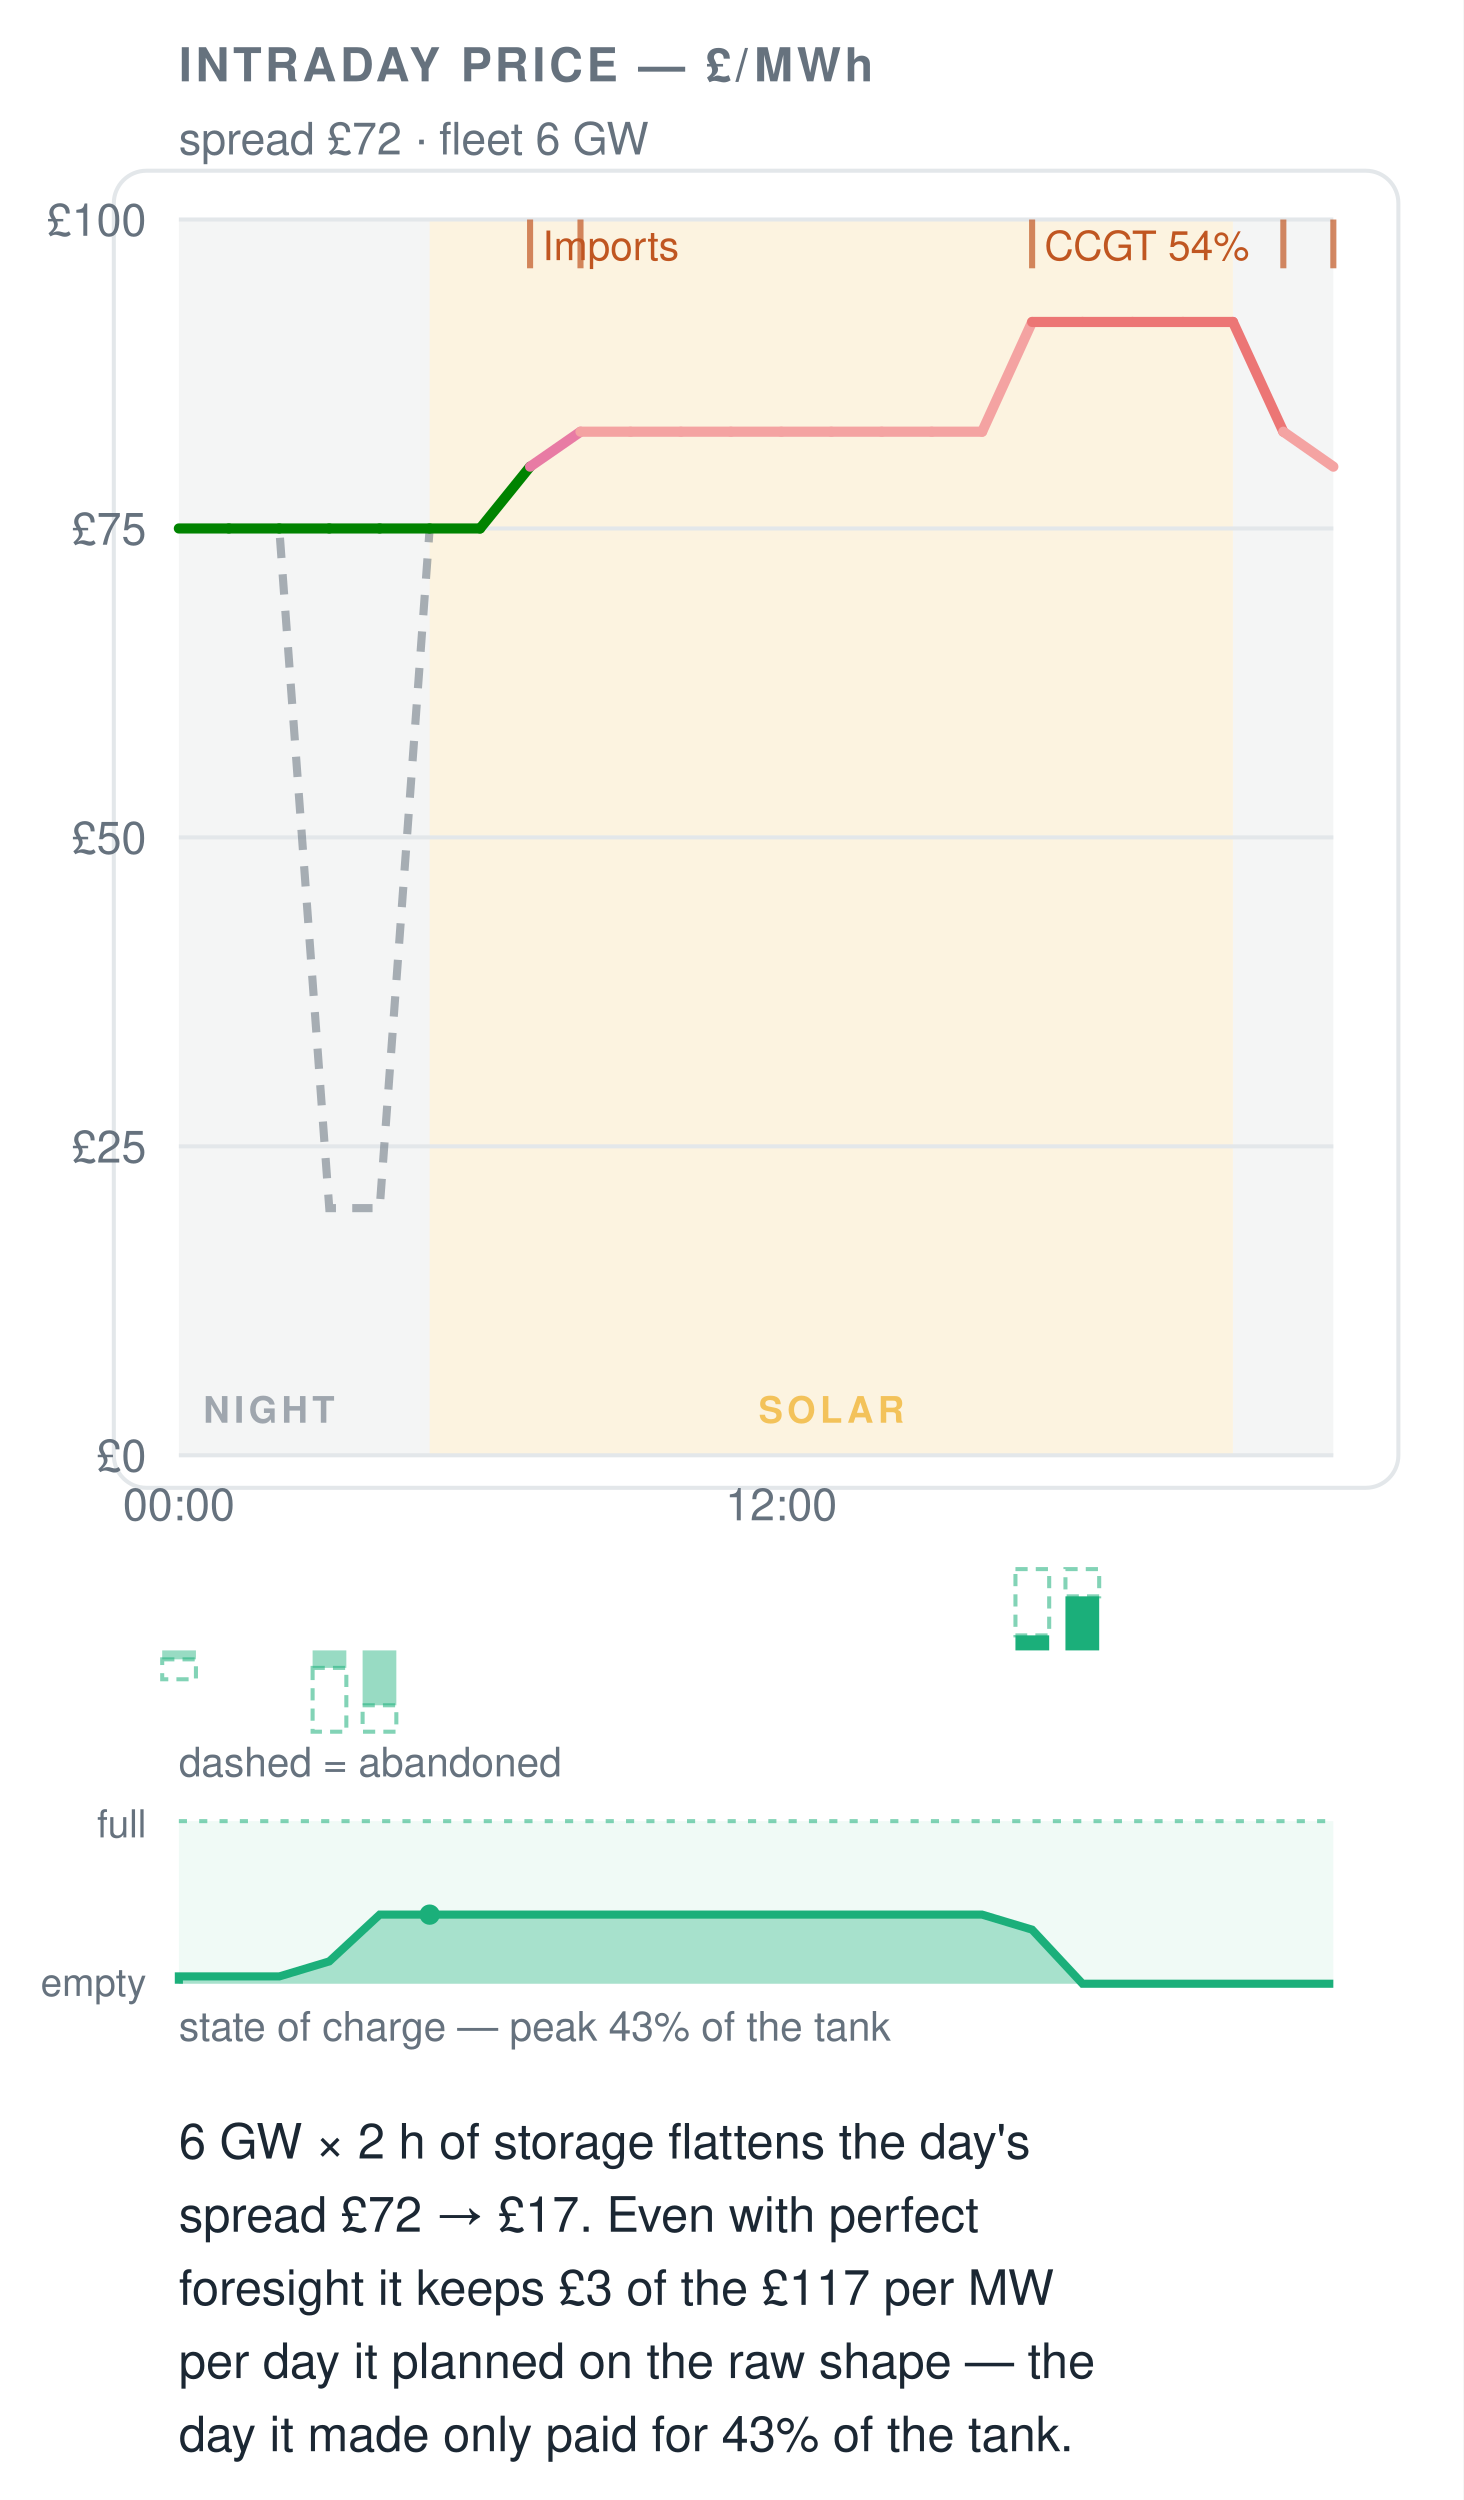
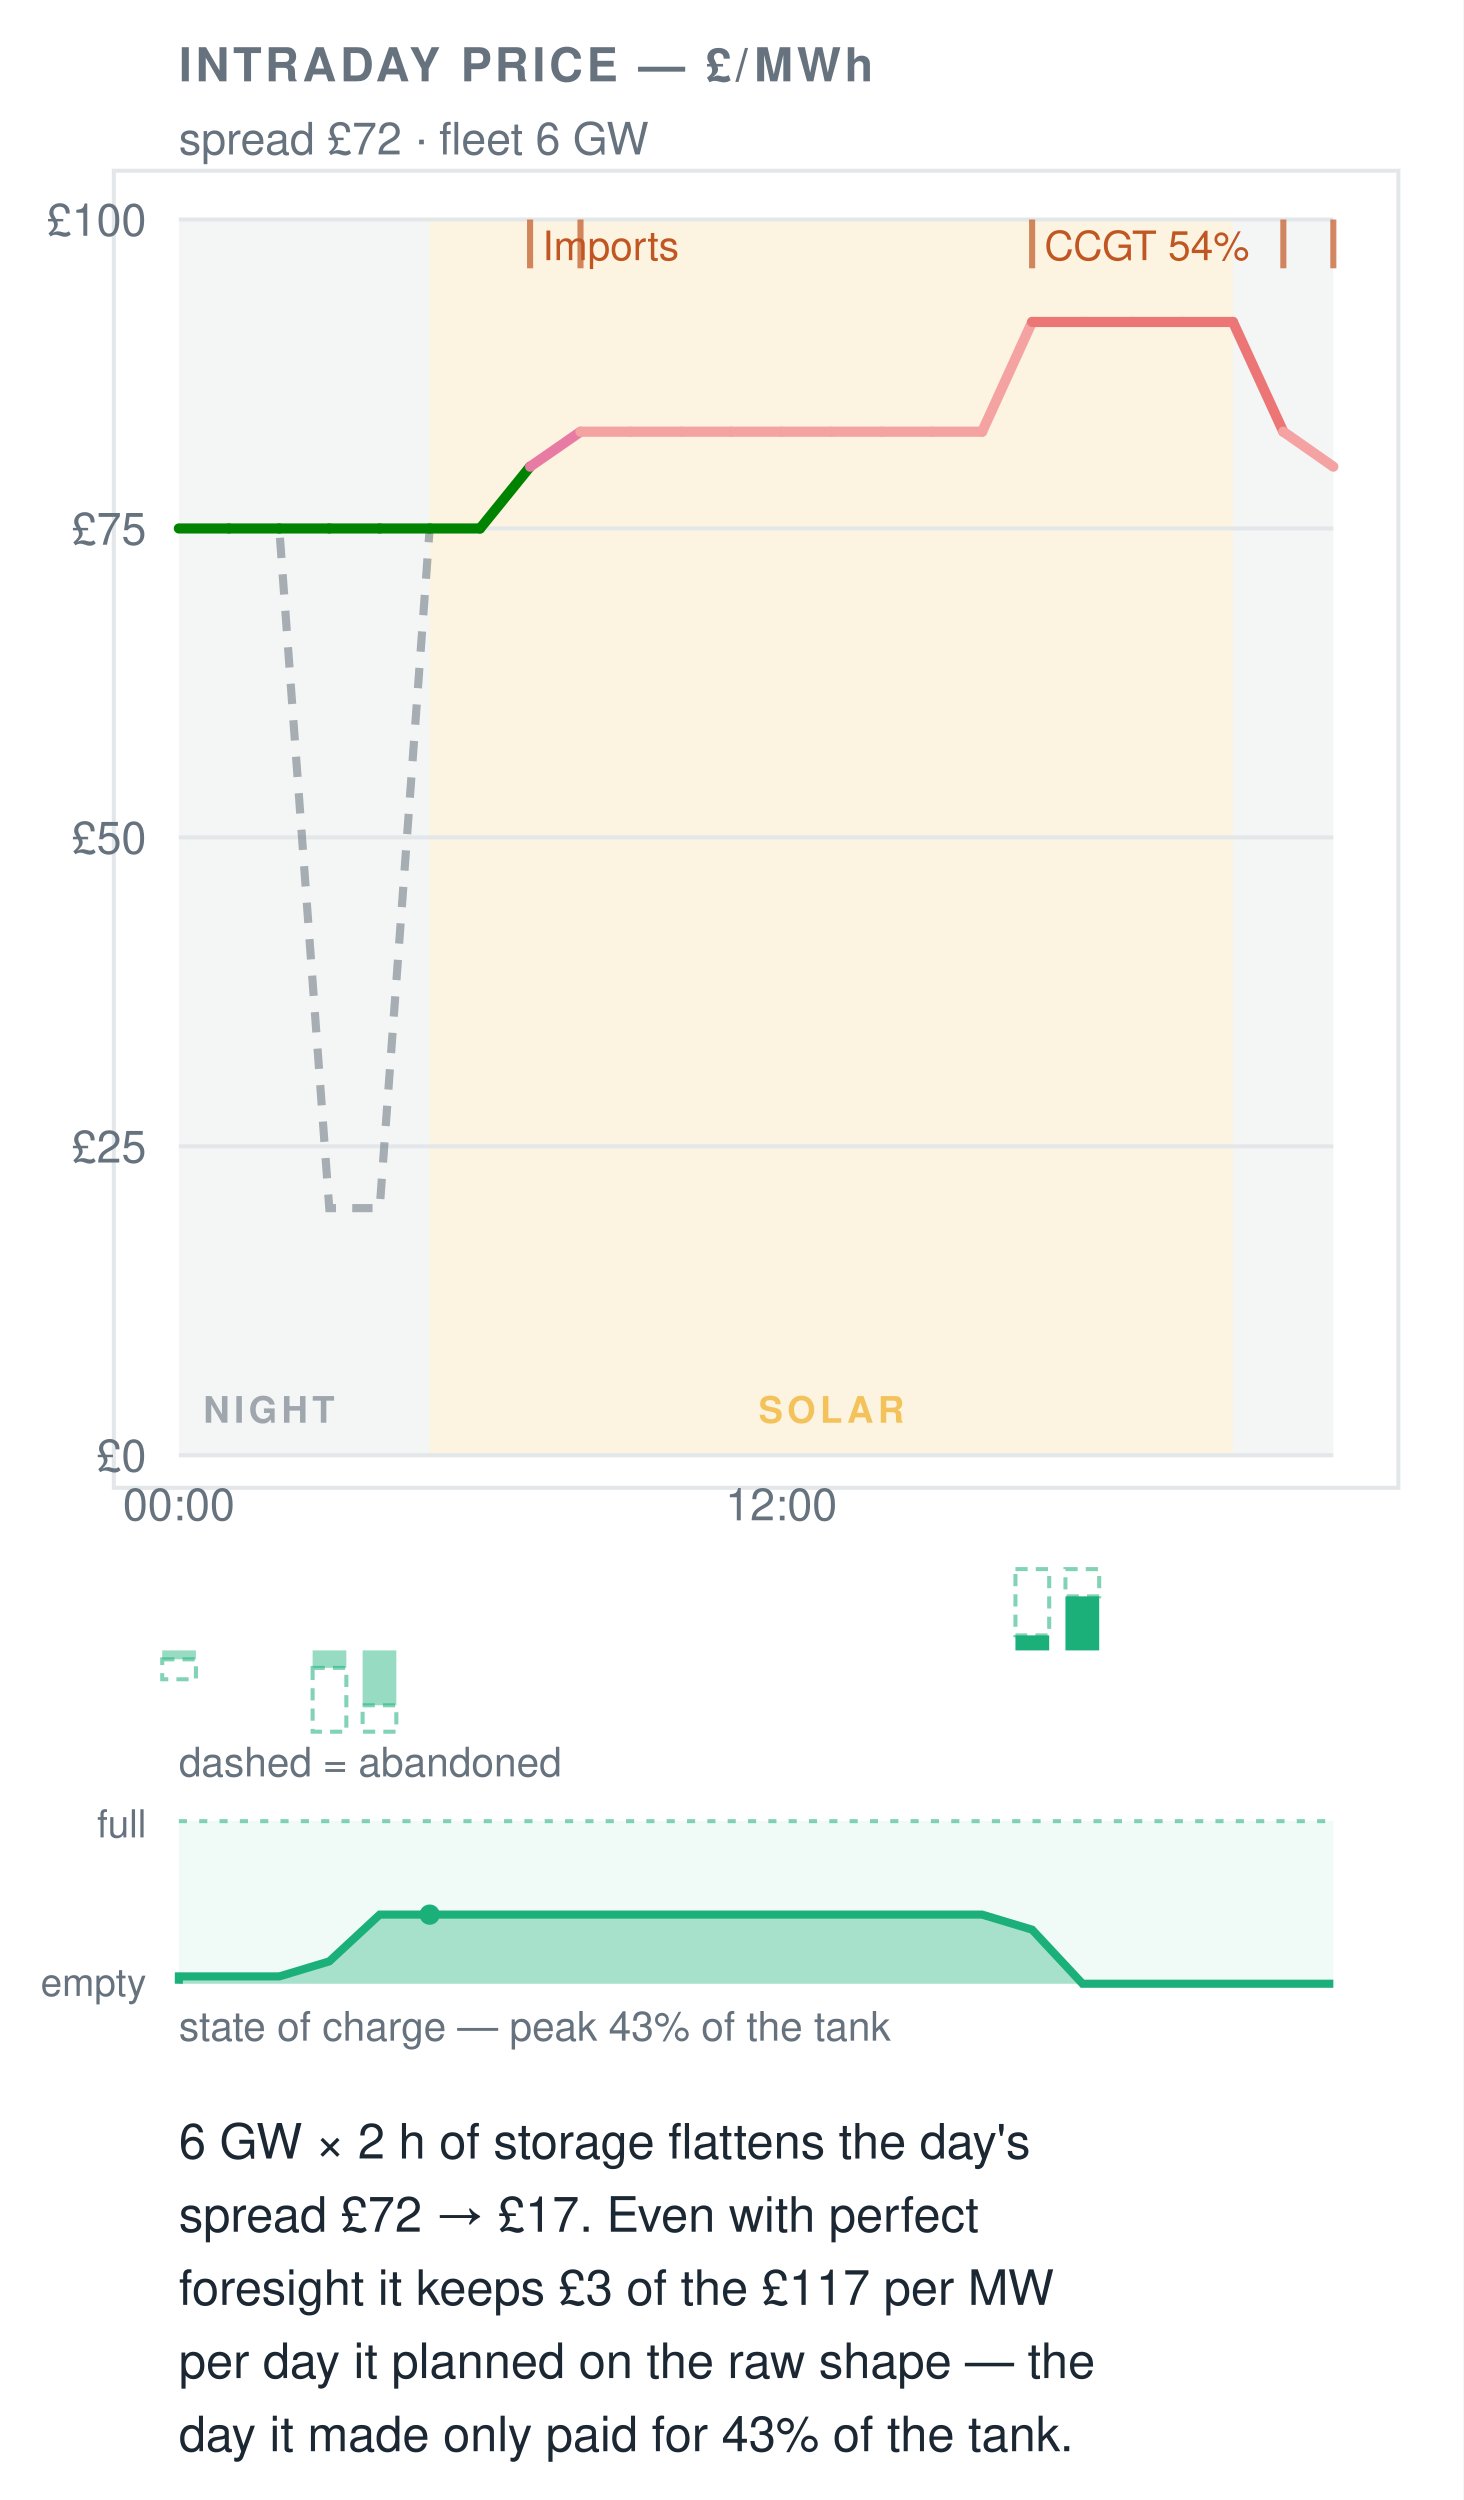
<svg xmlns="http://www.w3.org/2000/svg" width="360" height="615" viewBox="0 0 360 615" font-family="&quot;Helvetica Neue&quot;,Helvetica,&quot;Segoe UI&quot;,Roboto,sans-serif" data-tool="intraday" role="img" aria-label="6 GW × 2 h of storage flattens the day's spread £72 → £17. Even with perfect foresight it keeps £3 of the £117 per MW per day it planned on the raw shape — the day it made only paid for 43% of the tank.">
  <rect x="0" y="0" width="360" height="615" fill="#ffffff" />
-   <rect x="28" y="42" width="316" height="324" rx="8" fill="#ffffff" stroke="#e3e7ea" />
+   <rect x="28" y="42" width="316" height="324" rx="0" fill="#ffffff" stroke="#e3e7ea" />
  <text x="44" y="20" font-size="11.5" font-weight="700" letter-spacing=".08em" fill="#66727e">INTRADAY PRICE — £/MWh</text>
  <text x="44" y="38" font-size="11" fill="#66727e">spread £72 · fleet 6 GW</text>
  <rect x="44" y="54" width="61.7" height="304" fill="#66727e12" />
  <rect x="303.3" y="54" width="24.7" height="304" fill="#66727e12" />
  <rect x="105.7" y="54" width="197.6" height="304" fill="#eda1001F" />
  <g opacity="0.6">
    <text x="50" y="350" font-size="9" font-weight="600" letter-spacing=".12em" fill="#66727e">NIGHT</text>
  </g>
  <g opacity="0.6">
    <text x="204.52" y="350" font-size="9" font-weight="600" letter-spacing=".12em" text-anchor="middle" fill="#eda100">SOLAR</text>
  </g>
  <line x1="44" y1="358" x2="328" y2="358" stroke="#e3e7ea" stroke-width="1" />
  <text x="36" y="362" font-size="11" text-anchor="end" fill="#66727e">£0</text>
  <line x1="44" y1="282" x2="328" y2="282" stroke="#e3e7ea" stroke-width="1" />
  <text x="36" y="286" font-size="11" text-anchor="end" fill="#66727e">£25</text>
  <line x1="44" y1="206" x2="328" y2="206" stroke="#e3e7ea" stroke-width="1" />
  <text x="36" y="210" font-size="11" text-anchor="end" fill="#66727e">£50</text>
  <line x1="44" y1="130" x2="328" y2="130" stroke="#e3e7ea" stroke-width="1" />
  <text x="36" y="134" font-size="11" text-anchor="end" fill="#66727e">£75</text>
  <line x1="44" y1="54" x2="328" y2="54" stroke="#e3e7ea" stroke-width="1" />
  <text x="36" y="58" font-size="11" text-anchor="end" fill="#66727e">£100</text>
  <text x="44" y="374" font-size="11" text-anchor="middle" fill="#66727e">00:00</text>
  <text x="192.17" y="374" font-size="11" text-anchor="middle" fill="#66727e">12:00</text>
  <polyline data-raw-shape="" points="44,130 56.3,130 68.7,130 81,297.2 93.4,297.2 105.7,130 118.1,130 130.4,114.8 142.8,106.2 155.1,106.2 167.5,106.2 179.8,106.2 192.2,106.2 204.5,106.2 216.9,106.2 229.2,106.2 241.6,106.2 253.9,79.2 266.3,79.2 278.6,79.2 291,79.2 303.3,79.2 315.7,106.2 328,114.8" fill="none" stroke="#66727e" stroke-width="2" stroke-dasharray="5 4" opacity="0.55" />
  <g data-flat-shape="">
    <line x1="44" y1="130" x2="56.3" y2="130" stroke="#008300" stroke-width="2.5" stroke-linecap="round" />
    <line x1="56.3" y1="130" x2="68.7" y2="130" stroke="#008300" stroke-width="2.5" stroke-linecap="round" />
    <line x1="68.7" y1="130" x2="81" y2="130" stroke="#008300" stroke-width="2.5" stroke-linecap="round" />
    <line x1="81" y1="130" x2="93.4" y2="130" stroke="#008300" stroke-width="2.5" stroke-linecap="round" />
    <line x1="93.4" y1="130" x2="105.7" y2="130" stroke="#008300" stroke-width="2.5" stroke-linecap="round" />
    <line x1="105.7" y1="130" x2="118.1" y2="130" stroke="#008300" stroke-width="2.5" stroke-linecap="round" />
    <line x1="118.1" y1="130" x2="130.4" y2="114.8" stroke="#008300" stroke-width="2.5" stroke-linecap="round" />
    <line x1="130.4" y1="114.8" x2="142.8" y2="106.2" stroke="#e87ba4" stroke-width="2.5" stroke-linecap="round" />
    <line x1="142.8" y1="106.2" x2="155.1" y2="106.2" stroke="#f4a3a2" stroke-width="2.5" stroke-linecap="round" />
    <line x1="155.1" y1="106.2" x2="167.5" y2="106.2" stroke="#f4a3a2" stroke-width="2.5" stroke-linecap="round" />
    <line x1="167.5" y1="106.2" x2="179.8" y2="106.2" stroke="#f4a3a2" stroke-width="2.5" stroke-linecap="round" />
    <line x1="179.8" y1="106.2" x2="192.2" y2="106.2" stroke="#f4a3a2" stroke-width="2.5" stroke-linecap="round" />
    <line x1="192.2" y1="106.2" x2="204.5" y2="106.2" stroke="#f4a3a2" stroke-width="2.5" stroke-linecap="round" />
    <line x1="204.5" y1="106.2" x2="216.9" y2="106.2" stroke="#f4a3a2" stroke-width="2.5" stroke-linecap="round" />
    <line x1="216.9" y1="106.2" x2="229.2" y2="106.2" stroke="#f4a3a2" stroke-width="2.5" stroke-linecap="round" />
    <line x1="229.2" y1="106.2" x2="241.6" y2="106.2" stroke="#f4a3a2" stroke-width="2.5" stroke-linecap="round" />
    <line x1="241.6" y1="106.2" x2="253.9" y2="79.2" stroke="#f4a3a2" stroke-width="2.5" stroke-linecap="round" />
    <line x1="253.9" y1="79.2" x2="266.3" y2="79.2" stroke="#ec7675" stroke-width="2.5" stroke-linecap="round" />
    <line x1="266.3" y1="79.2" x2="278.6" y2="79.2" stroke="#ec7675" stroke-width="2.5" stroke-linecap="round" />
    <line x1="278.6" y1="79.2" x2="291" y2="79.2" stroke="#ec7675" stroke-width="2.5" stroke-linecap="round" />
    <line x1="291" y1="79.2" x2="303.3" y2="79.2" stroke="#ec7675" stroke-width="2.5" stroke-linecap="round" />
    <line x1="303.3" y1="79.2" x2="315.7" y2="106.2" stroke="#ec7675" stroke-width="2.5" stroke-linecap="round" />
    <line x1="315.7" y1="106.2" x2="328" y2="114.8" stroke="#f4a3a2" stroke-width="2.5" stroke-linecap="round" />
  </g>
  <line x1="130.4" y1="54" x2="130.4" y2="66" stroke="#C05621" stroke-width="1.5" opacity="0.7" />
  <text x="133.43" y="64" font-size="10" fill="#C05621">Imports</text>
  <line x1="142.8" y1="54" x2="142.8" y2="66" stroke="#C05621" stroke-width="1.5" opacity="0.7" />
  <line x1="253.9" y1="54" x2="253.9" y2="66" stroke="#C05621" stroke-width="1.5" opacity="0.7" />
  <text x="256.91" y="64" font-size="10" fill="#C05621">CCGT 54%</text>
  <line x1="315.7" y1="54" x2="315.7" y2="66" stroke="#C05621" stroke-width="1.5" opacity="0.7" />
  <line x1="328" y1="54" x2="328" y2="66" stroke="#C05621" stroke-width="1.5" opacity="0.7" />
  <rect data-dropped="" x="39.9" y="408.2" width="8.3" height="4.9" fill="none" stroke="#1baf7a" stroke-width="1" stroke-dasharray="3 2" opacity="0.55" />
  <rect data-charge="" x="39.9" y="406" width="8.3" height="2.2" fill="#1baf7a" opacity="0.45" />
  <rect data-dropped="" x="76.9" y="410.3" width="8.3" height="15.7" fill="none" stroke="#1baf7a" stroke-width="1" stroke-dasharray="3 2" opacity="0.55" />
  <rect data-charge="" x="76.9" y="406" width="8.3" height="4.3" fill="#1baf7a" opacity="0.45" />
  <rect data-dropped="" x="89.2" y="419.5" width="8.3" height="6.5" fill="none" stroke="#1baf7a" stroke-width="1" stroke-dasharray="3 2" opacity="0.55" />
  <rect data-charge="" x="89.2" y="406" width="8.3" height="13.5" fill="#1baf7a" opacity="0.45" />
  <rect data-dropped="" x="249.8" y="386" width="8.3" height="16.3" fill="none" stroke="#1baf7a" stroke-width="1" stroke-dasharray="3 2" opacity="0.55" />
  <rect data-discharge="" x="249.8" y="402.3" width="8.3" height="3.7" fill="#1baf7a" />
  <rect data-dropped="" x="262.1" y="386" width="8.3" height="6.7" fill="none" stroke="#1baf7a" stroke-width="1" stroke-dasharray="3 2" opacity="0.55" />
  <rect data-discharge="" x="262.1" y="392.7" width="8.3" height="13.3" fill="#1baf7a" />
  <text x="44" y="437" font-size="10" fill="#66727e">dashed = abandoned</text>
  <rect x="44" y="448" width="284" height="40" fill="#1baf7a" opacity="0.07" />
  <path data-soc="" d="M44,488 L44,488 L44,486.2 L56.3,486.2 L68.7,486.2 L81,482.5 L93.4,471 L105.7,471 L118.1,471 L130.4,471 L142.8,471 L155.1,471 L167.5,471 L179.8,471 L192.2,471 L204.5,471 L216.9,471 L229.2,471 L241.6,471 L253.9,474.7 L266.3,488 L278.6,488 L291,488 L303.3,488 L315.7,488 L328,488 L328,488 Z" fill="#1baf7a" opacity="0.34" />
  <polyline data-soc-line="" points="44,488 44,486.2 56.3,486.2 68.7,486.2 81,482.5 93.4,471 105.7,471 118.1,471 130.4,471 142.8,471 155.1,471 167.5,471 179.8,471 192.2,471 204.5,471 216.9,471 229.2,471 241.6,471 253.9,474.7 266.3,488 278.6,488 291,488 303.3,488 315.7,488 328,488" fill="none" stroke="#1baf7a" stroke-width="2" />
  <line x1="44" y1="448" x2="328" y2="448" stroke="#1baf7a" stroke-width="1" stroke-dasharray="2 3" opacity="0.55" />
  <text x="36" y="452" font-size="9.5" text-anchor="end" fill="#66727e">full</text>
  <text x="36" y="491" font-size="9.5" text-anchor="end" fill="#66727e">empty</text>
  <circle cx="105.7" cy="471" r="2.5" fill="#1baf7a" />
  <text x="44" y="502" font-size="10" fill="#66727e">state of charge — peak 43% of the tank</text>
  <g data-verdict="">
    <text x="44" y="531" font-size="12" fill="#1b2733">6 GW × 2 h of storage flattens the day's</text>
    <text x="44" y="549" font-size="12" fill="#1b2733">spread £72 → £17. Even with perfect</text>
    <text x="44" y="567" font-size="12" fill="#1b2733">foresight it keeps £3 of the £117 per MW</text>
    <text x="44" y="585" font-size="12" fill="#1b2733">per day it planned on the raw shape — the</text>
    <text x="44" y="603" font-size="12" fill="#1b2733">day it made only paid for 43% of the tank.</text>
  </g>
</svg>
